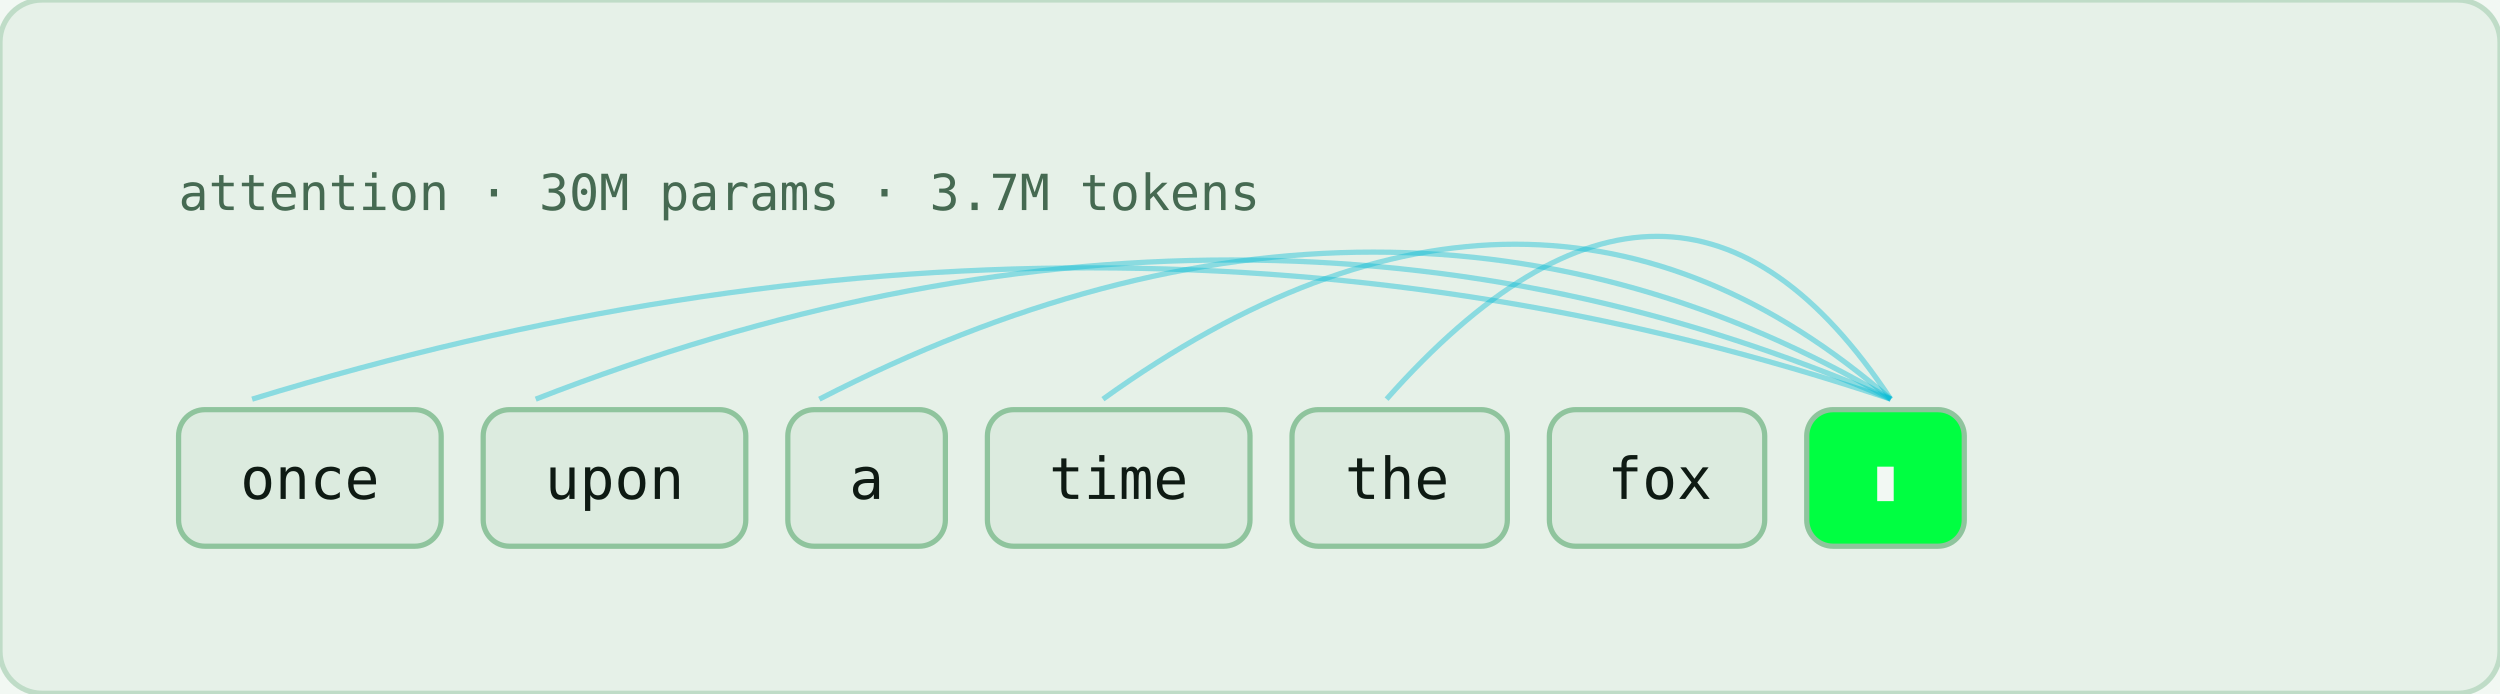
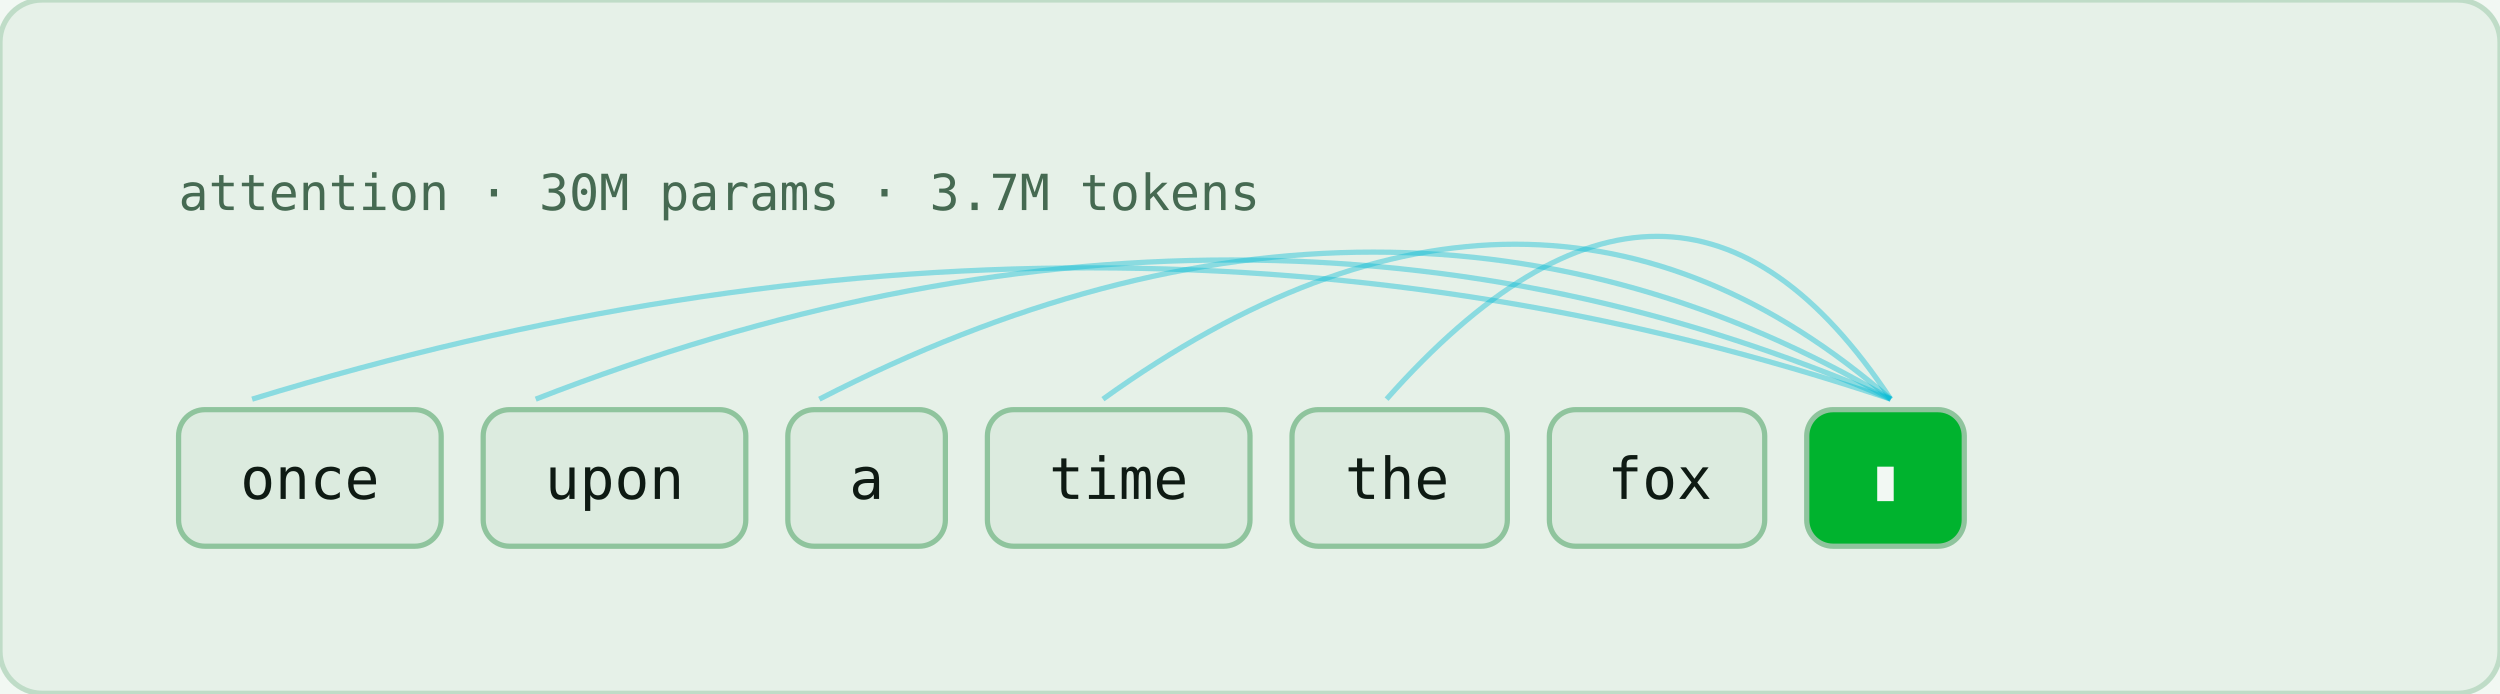
<svg xmlns="http://www.w3.org/2000/svg" viewBox="22 68 476 132" width="476" height="132" role="img" aria-label="Story Generation with nanoGPT">
  <style>
.t{font-family:ui-monospace,'JetBrains Mono','SF Mono',SFMono-Regular,Menlo,Consolas,monospace}
@keyframes pop{from{opacity:0;transform:translateY(4px)}to{opacity:1;transform:translateY(0)}}
@keyframes dash{to{stroke-dashoffset:-44}}
@keyframes scan{0%{transform:translateY(0)}50%{transform:translateY(62px)}100%{transform:translateY(0)}}
@keyframes ping{0%,100%{opacity:.15}50%{opacity:.6}}
.pop{animation:pop .5s ease-out both}
.dash{animation:dash 2.4s linear infinite}
.scan{animation:scan 3.2s ease-in-out infinite}
.ping{animation:ping 2.6s ease-in-out infinite}
</style>
  <rect x="1" y="1" width="518" height="304" rx="12" fill="#f2f8f3" stroke="#bfdcc7" />
-   <rect x="1" y="1" width="518" height="3" rx="1.5" fill="#00ff41" opacity=".55" />
-   <rect x="22" y="20" width="34" height="34" rx="9" fill="#00ff41" />
+   <rect x="1" y="1" width="518" height="3" rx="1.5" fill="#00b32e" opacity=".55" />
+   <rect x="22" y="20" width="34" height="34" rx="9" fill="#00b32e" />
  <g transform="translate(27,25) scale(0.83)">
    <path d="M4 6l6 6-6 6M13 18h7" fill="none" stroke="#f2f8f3" stroke-width="2.2" stroke-linecap="round" stroke-linejoin="round" />
  </g>
  <text class="t" x="68" y="36" font-size="14.5" fill="#0e1a13" font-weight="600">Story Generation with nanoGPT</text>
  <text class="t" x="68" y="51" font-size="9" fill="#466a52" letter-spacing="1.1">PYTHON · PYTORCH · CUDA</text>
  <rect x="22" y="68" width="476" height="132" rx="8" fill="#e6f1e8" stroke="#bfdcc7" />
  <clipPath id="c">
    <rect x="22" y="68" width="476" height="132" rx="8" />
  </clipPath>
  <g clip-path="url(#c)">
    <g transform="translate(22,68)">
      <rect class="pop" x="34" y="78" width="50" height="26" rx="5" fill="#dcebdf" stroke="#8fc49d" style="animation-delay:0.00s" />
      <text class="t pop" x="59" y="95" font-size="11" fill="#0e1a13" text-anchor="middle" style="animation-delay:0.00s">once</text>
      <rect class="pop" x="92" y="78" width="50" height="26" rx="5" fill="#dcebdf" stroke="#8fc49d" style="animation-delay:0.09s" />
      <text class="t pop" x="117" y="95" font-size="11" fill="#0e1a13" text-anchor="middle" style="animation-delay:0.09s">upon</text>
      <rect class="pop" x="150" y="78" width="30" height="26" rx="5" fill="#dcebdf" stroke="#8fc49d" style="animation-delay:0.18s" />
      <text class="t pop" x="165" y="95" font-size="11" fill="#0e1a13" text-anchor="middle" style="animation-delay:0.18s">a</text>
      <rect class="pop" x="188" y="78" width="50" height="26" rx="5" fill="#dcebdf" stroke="#8fc49d" style="animation-delay:0.27s" />
      <text class="t pop" x="213" y="95" font-size="11" fill="#0e1a13" text-anchor="middle" style="animation-delay:0.27s">time</text>
      <rect class="pop" x="246" y="78" width="41" height="26" rx="5" fill="#dcebdf" stroke="#8fc49d" style="animation-delay:0.36s" />
      <text class="t pop" x="266" y="95" font-size="11" fill="#0e1a13" text-anchor="middle" style="animation-delay:0.36s">the</text>
      <rect class="pop" x="295" y="78" width="41" height="26" rx="5" fill="#dcebdf" stroke="#8fc49d" style="animation-delay:0.45s" />
      <text class="t pop" x="316" y="95" font-size="11" fill="#0e1a13" text-anchor="middle" style="animation-delay:0.45s">fox</text>
-       <rect class="pop" x="344" y="78" width="30" height="26" rx="5" fill="#00ff41" stroke="#8fc49d" style="animation-delay:0.54s" />
+       <rect class="pop" x="344" y="78" width="30" height="26" rx="5" fill="#00b32e" stroke="#8fc49d" style="animation-delay:0.54s" />
      <text class="t pop" x="359" y="95" font-size="11" fill="#f2f8f3" text-anchor="middle" style="animation-delay:0.54s">▮</text>
      <path d="M48 76 Q 211 26, 360 76" fill="none" stroke="#00b8d4" stroke-width="1" opacity=".4" />
      <path d="M102 76 Q 238 23, 360 76" fill="none" stroke="#00b8d4" stroke-width="1" opacity=".4" />
      <path d="M156 76 Q 265 20, 360 76" fill="none" stroke="#00b8d4" stroke-width="1" opacity=".4" />
      <path d="M210 76 Q 292 17, 360 76" fill="none" stroke="#00b8d4" stroke-width="1" opacity=".4" />
      <path d="M264 76 Q 319 14, 360 76" fill="none" stroke="#00b8d4" stroke-width="1" opacity=".4" />
      <text class="t" x="34" y="40" font-size="9.5" fill="#466a52">attention · 30M params · 3.7M tokens</text>
    </g>
  </g>
  <text class="t" x="22" y="224" font-size="11.5" fill="#2b4635">A 30M-parameter GPT built and trained from scratch on 3.7M tokens of</text>
  <text class="t" x="22" y="242" font-size="11.5" fill="#2b4635">five-sentence stories. Depth against width, RoPE + RMSNorm, and DPO</text>
  <text class="t" x="22" y="260" font-size="11.5" fill="#2b4635">fine-tuning under a deliberately brutal data budget.</text>
  <line x1="22" y1="272" x2="498" y2="272" stroke="#bfdcc7" />
-   <text class="t" x="22" y="291" font-size="10.5" fill="#00ff41" opacity=".85">› github.com/Mayukh-D/story-generation-nanoGPT</text>
+   <text class="t" x="22" y="291" font-size="10.5" fill="#00b32e" opacity=".85">› github.com/Mayukh-D/story-generation-nanoGPT</text>
</svg>
